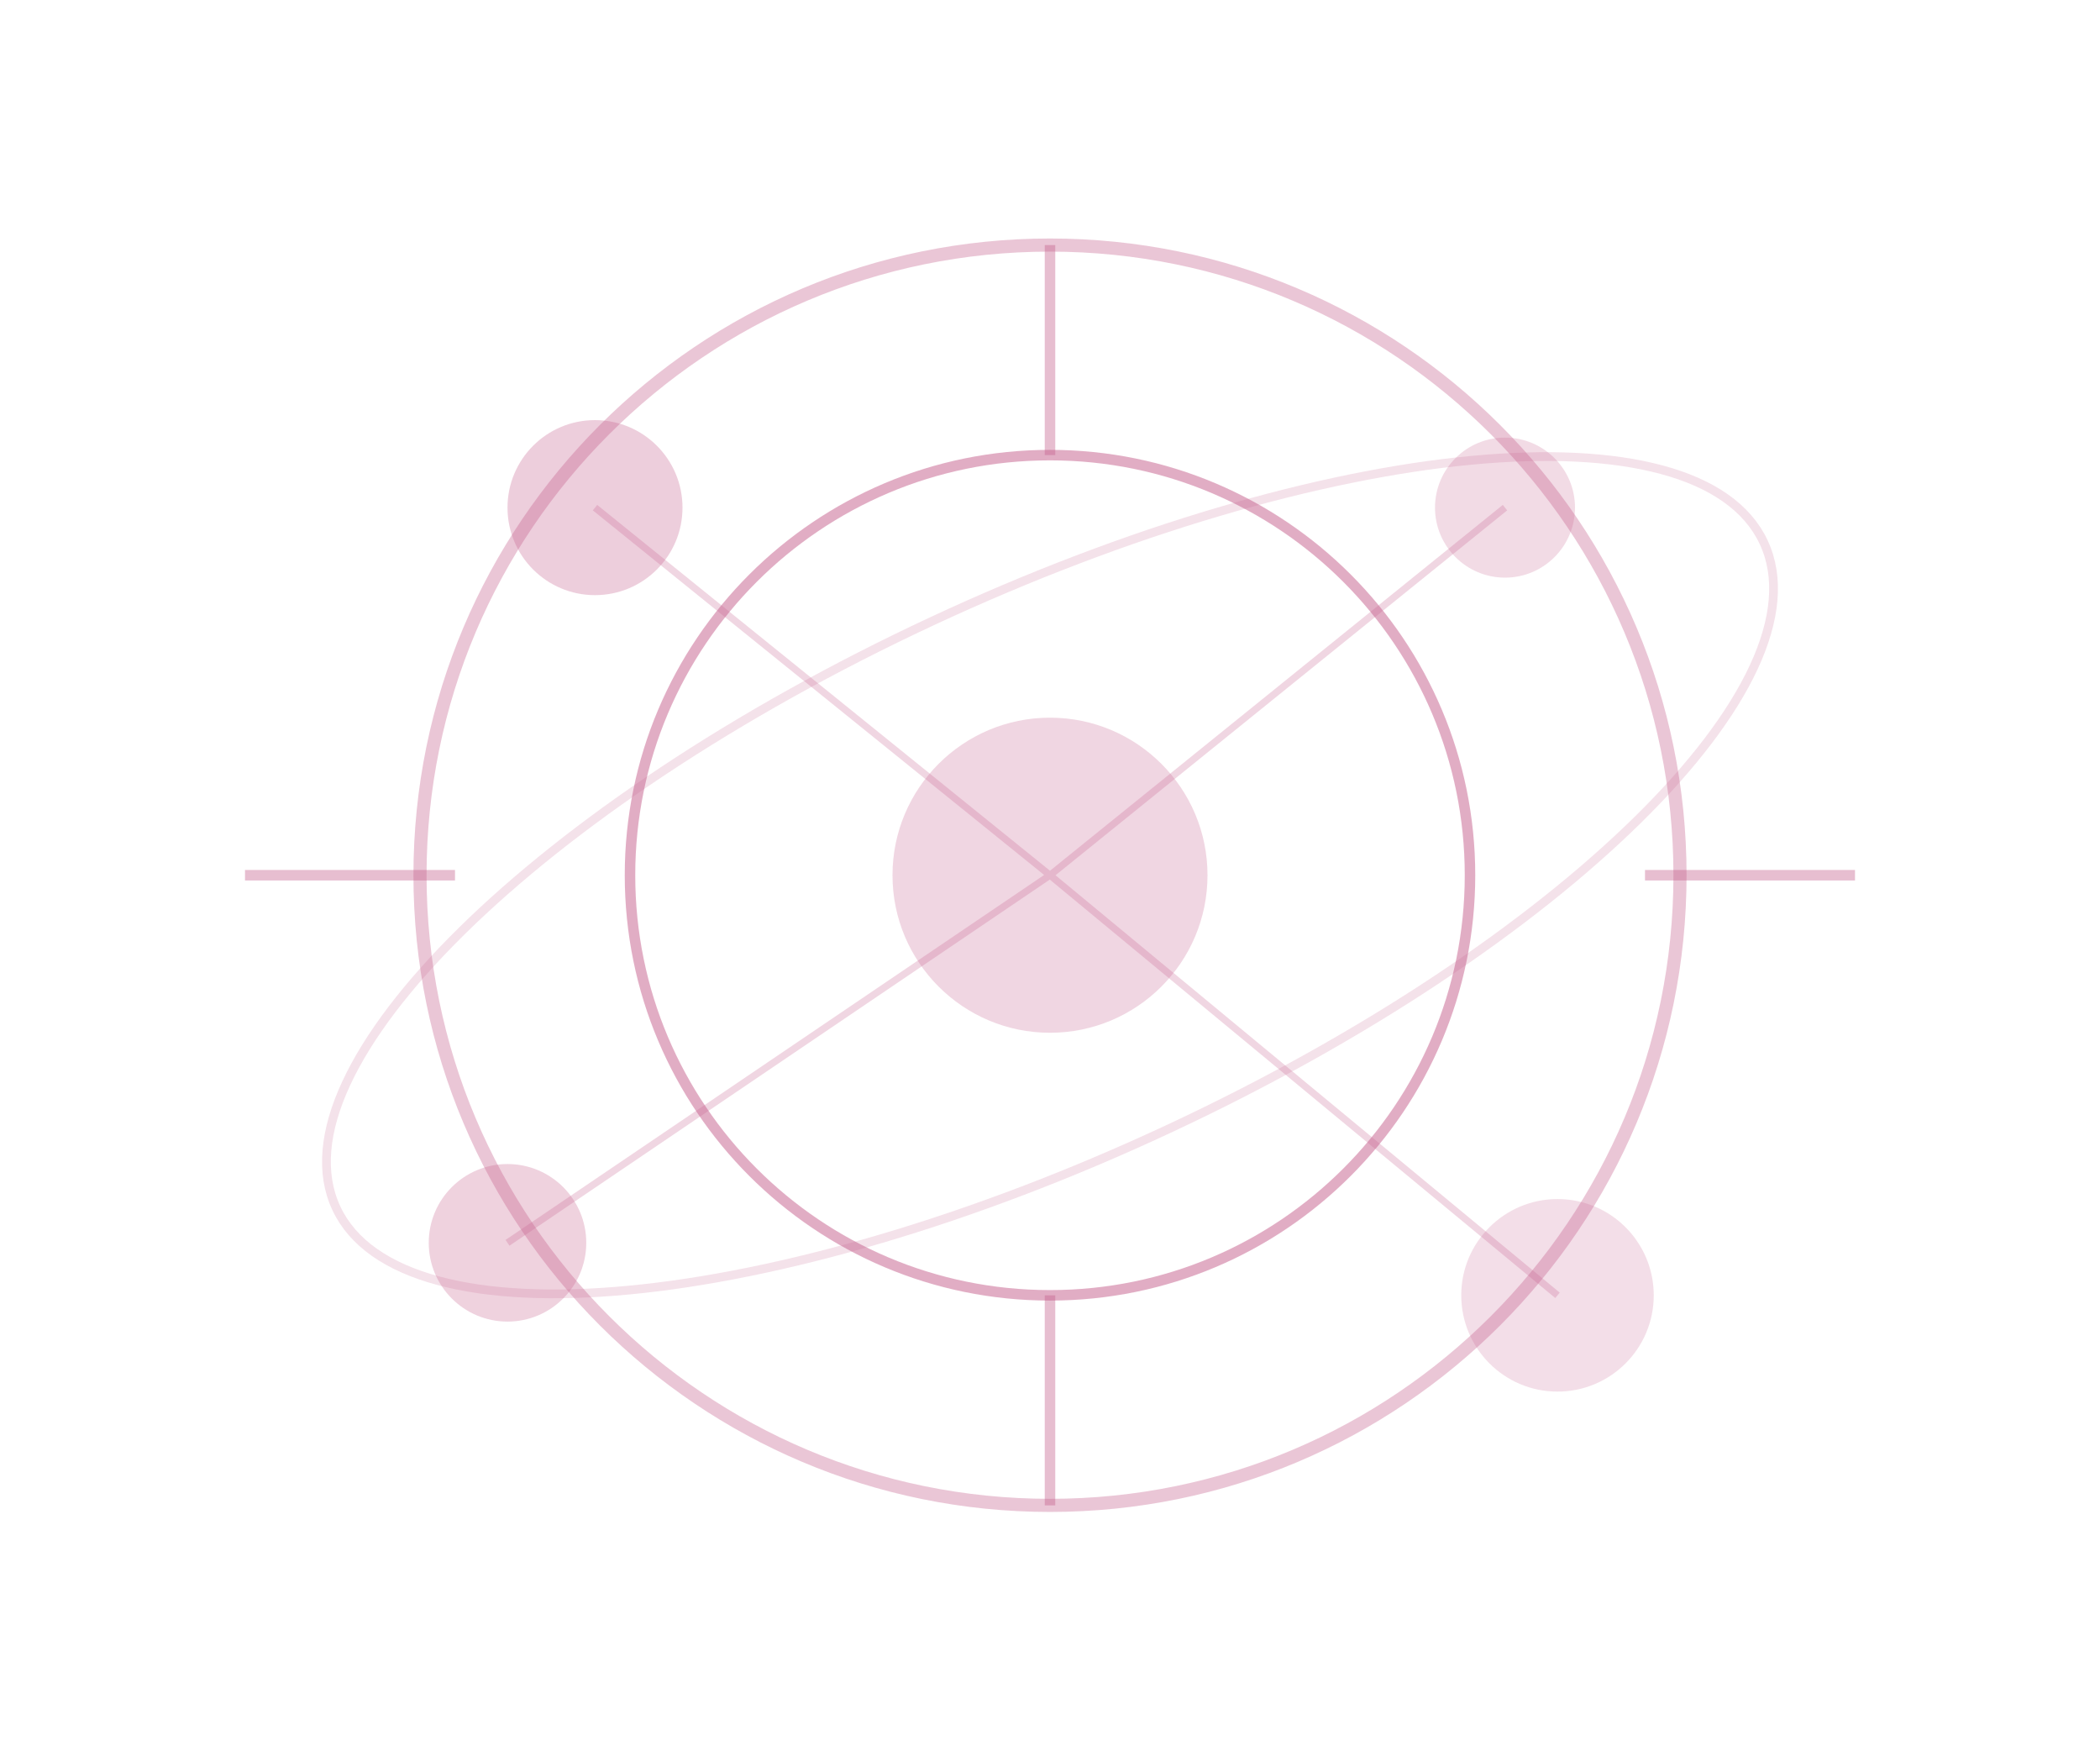
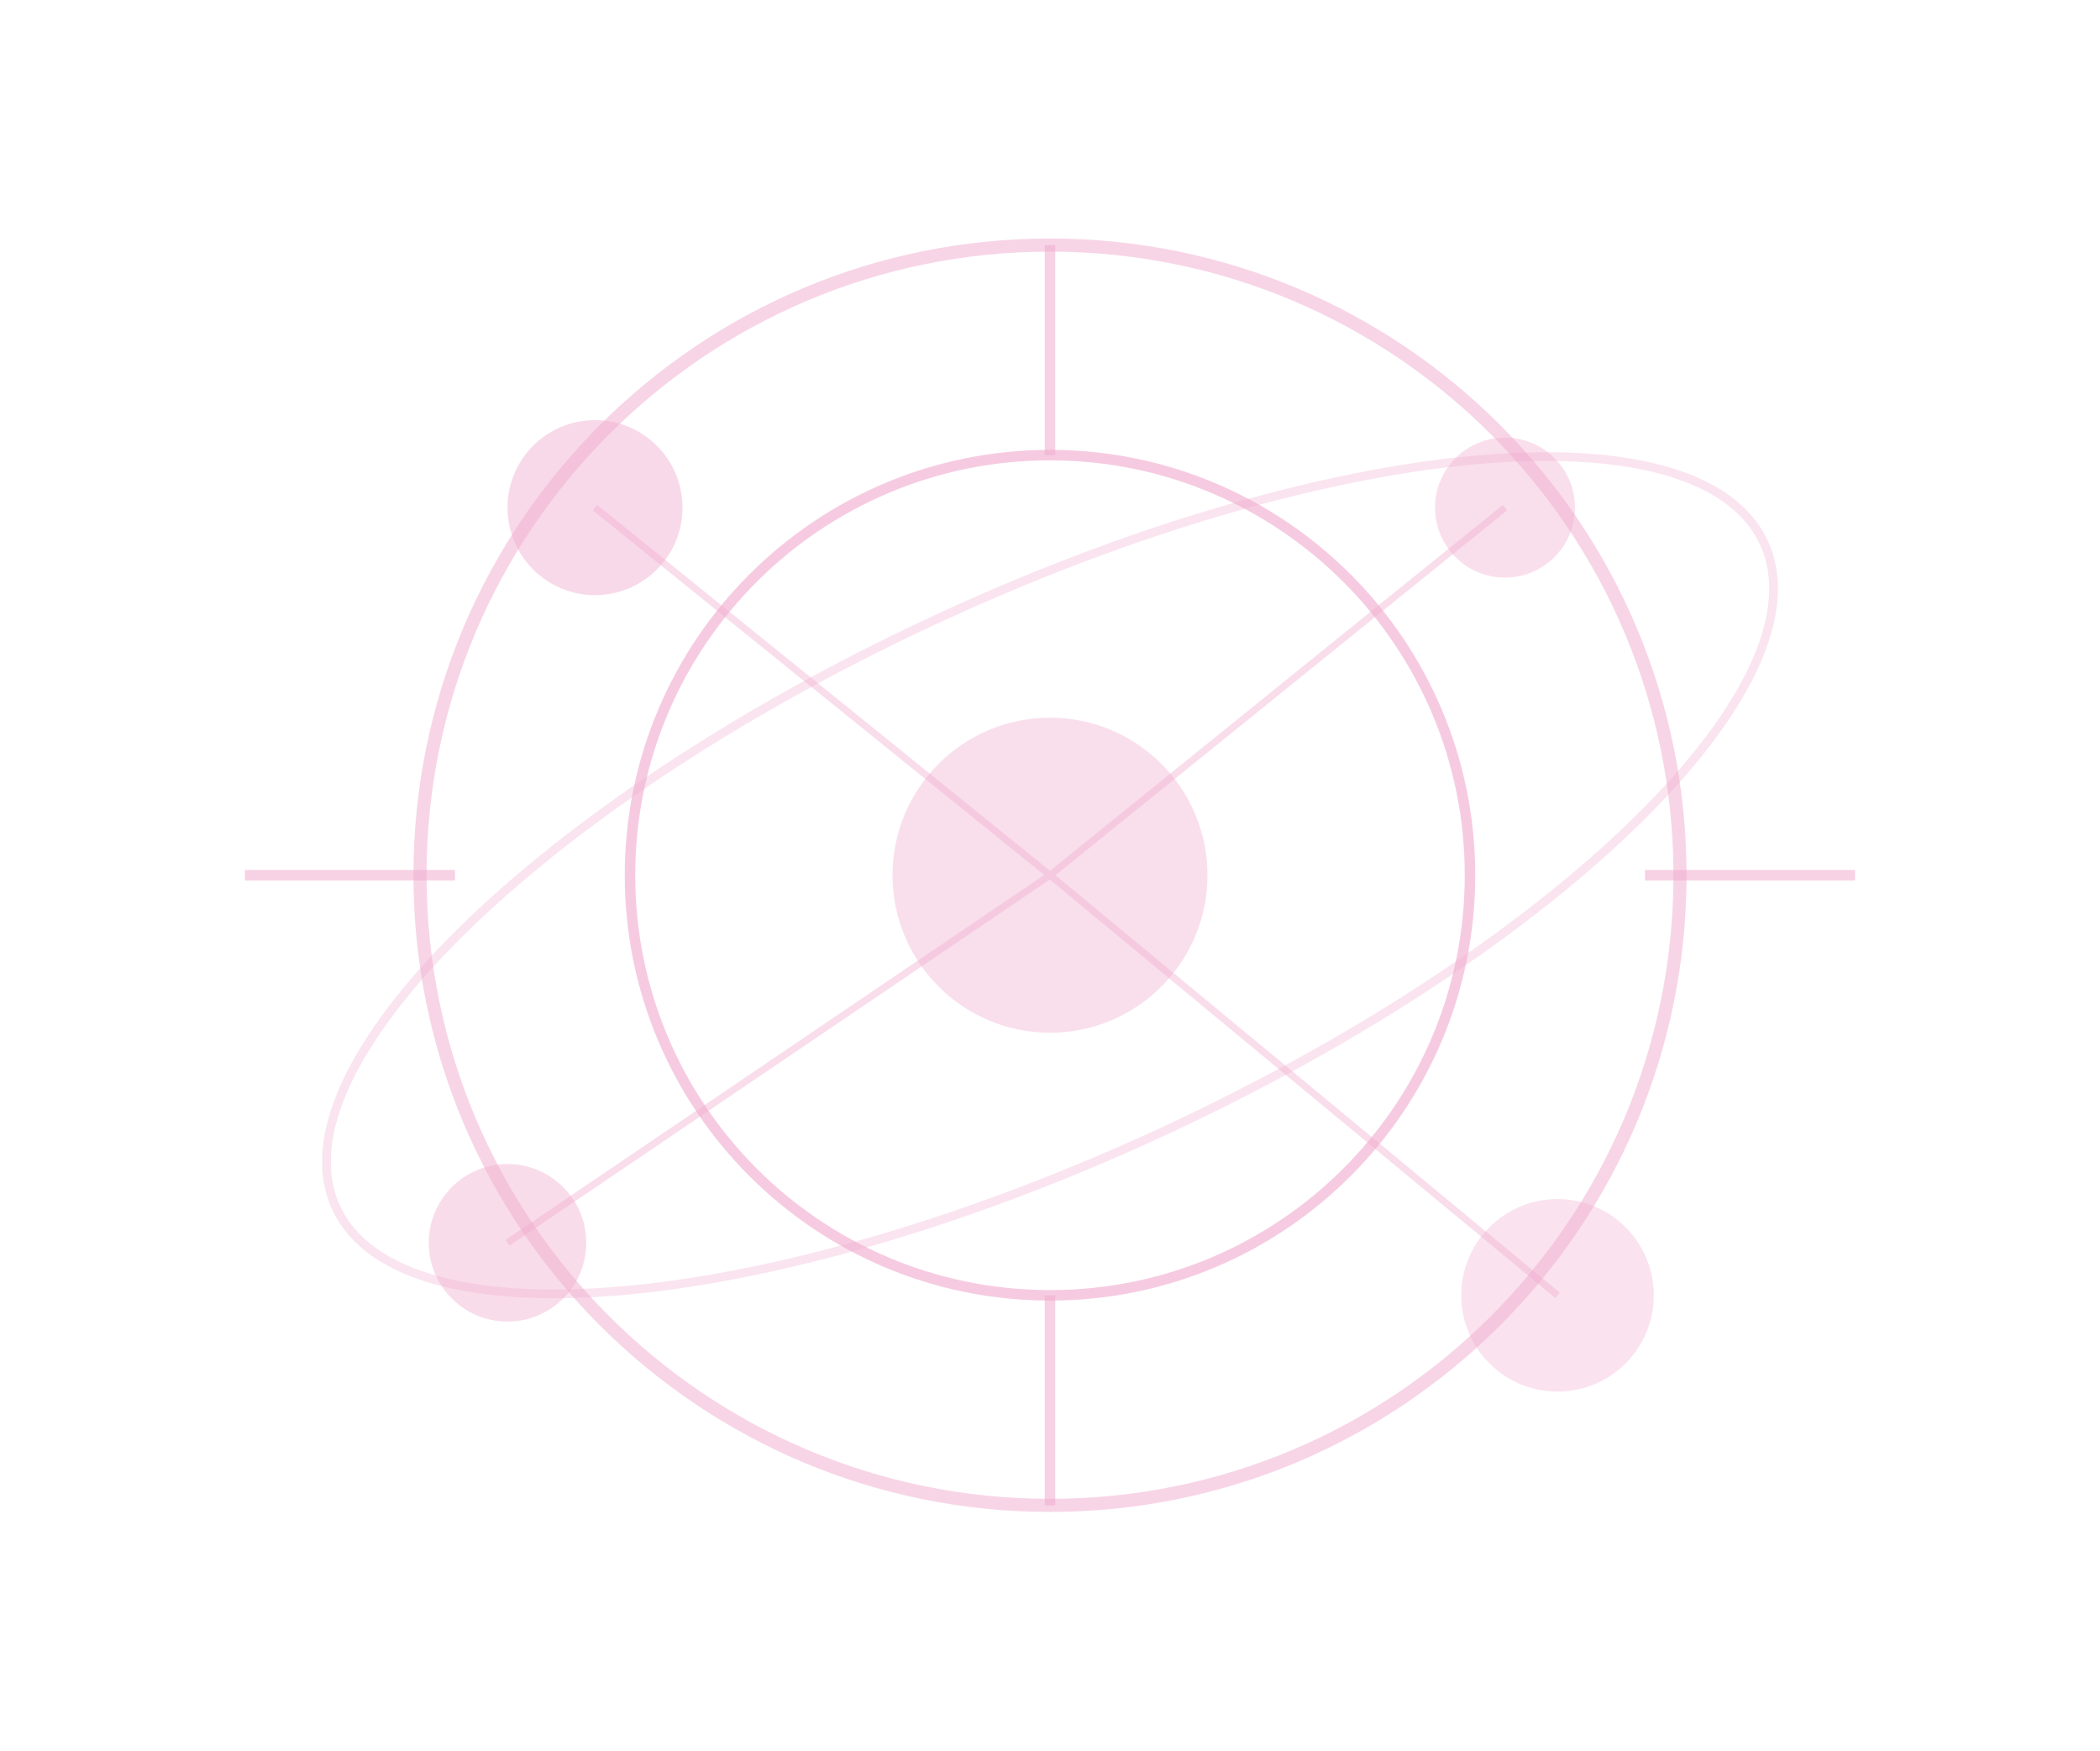
<svg xmlns="http://www.w3.org/2000/svg" viewBox="0 0 240 200" fill="none" aria-hidden="true">
-   <circle cx="120" cy="100" r="72" stroke="#c45c8a" stroke-width="1.5" opacity="0.35" />
-   <circle cx="120" cy="100" r="48" stroke="#c45c8a" stroke-width="1.2" opacity="0.5" />
-   <circle cx="120" cy="100" r="18" fill="#c45c8a" opacity="0.25" />
-   <path d="M120 28v24M120 148v24M28 100h24M188 100h24" stroke="#c45c8a" stroke-width="1.2" opacity="0.4" />
-   <circle cx="68" cy="58" r="10" fill="#c45c8a" opacity="0.3" />
-   <circle cx="172" cy="58" r="8" fill="#c45c8a" opacity="0.22" />
-   <circle cx="58" cy="142" r="9" fill="#c45c8a" opacity="0.28" />
-   <circle cx="178" cy="148" r="11" fill="#c45c8a" opacity="0.2" />
-   <path d="M68 58l52 42M172 58l-52 42M58 142l62-42M178 148l-58-48" stroke="#c45c8a" stroke-width="0.8" opacity="0.25" />
-   <ellipse cx="120" cy="100" rx="90" ry="32" stroke="#c45c8a" stroke-width="1" opacity="0.18" transform="rotate(-25 120 100)" />
+   <circle cx="120" cy="100" r="72" stroke="#f0abce" stroke-width="1.5" opacity="0.5" />
+   <circle cx="120" cy="100" r="48" stroke="#f0abce" stroke-width="1.2" opacity="0.62" />
+   <circle cx="120" cy="100" r="18" fill="#f0abce" opacity="0.38" />
+   <path d="M120 28v24M120 148v24M28 100h24M188 100h24" stroke="#f0abce" stroke-width="1.2" opacity="0.55" />
+   <circle cx="68" cy="58" r="10" fill="#f0abce" opacity="0.45" />
+   <circle cx="172" cy="58" r="8" fill="#f0abce" opacity="0.38" />
+   <circle cx="58" cy="142" r="9" fill="#f0abce" opacity="0.42" />
+   <circle cx="178" cy="148" r="11" fill="#f0abce" opacity="0.35" />
+   <path d="M68 58l52 42M172 58l-52 42M58 142l62-42M178 148l-58-48" stroke="#f0abce" stroke-width="0.8" opacity="0.4" />
+   <ellipse cx="120" cy="100" rx="90" ry="32" stroke="#f0abce" stroke-width="1" opacity="0.32" transform="rotate(-25 120 100)" />
</svg>
